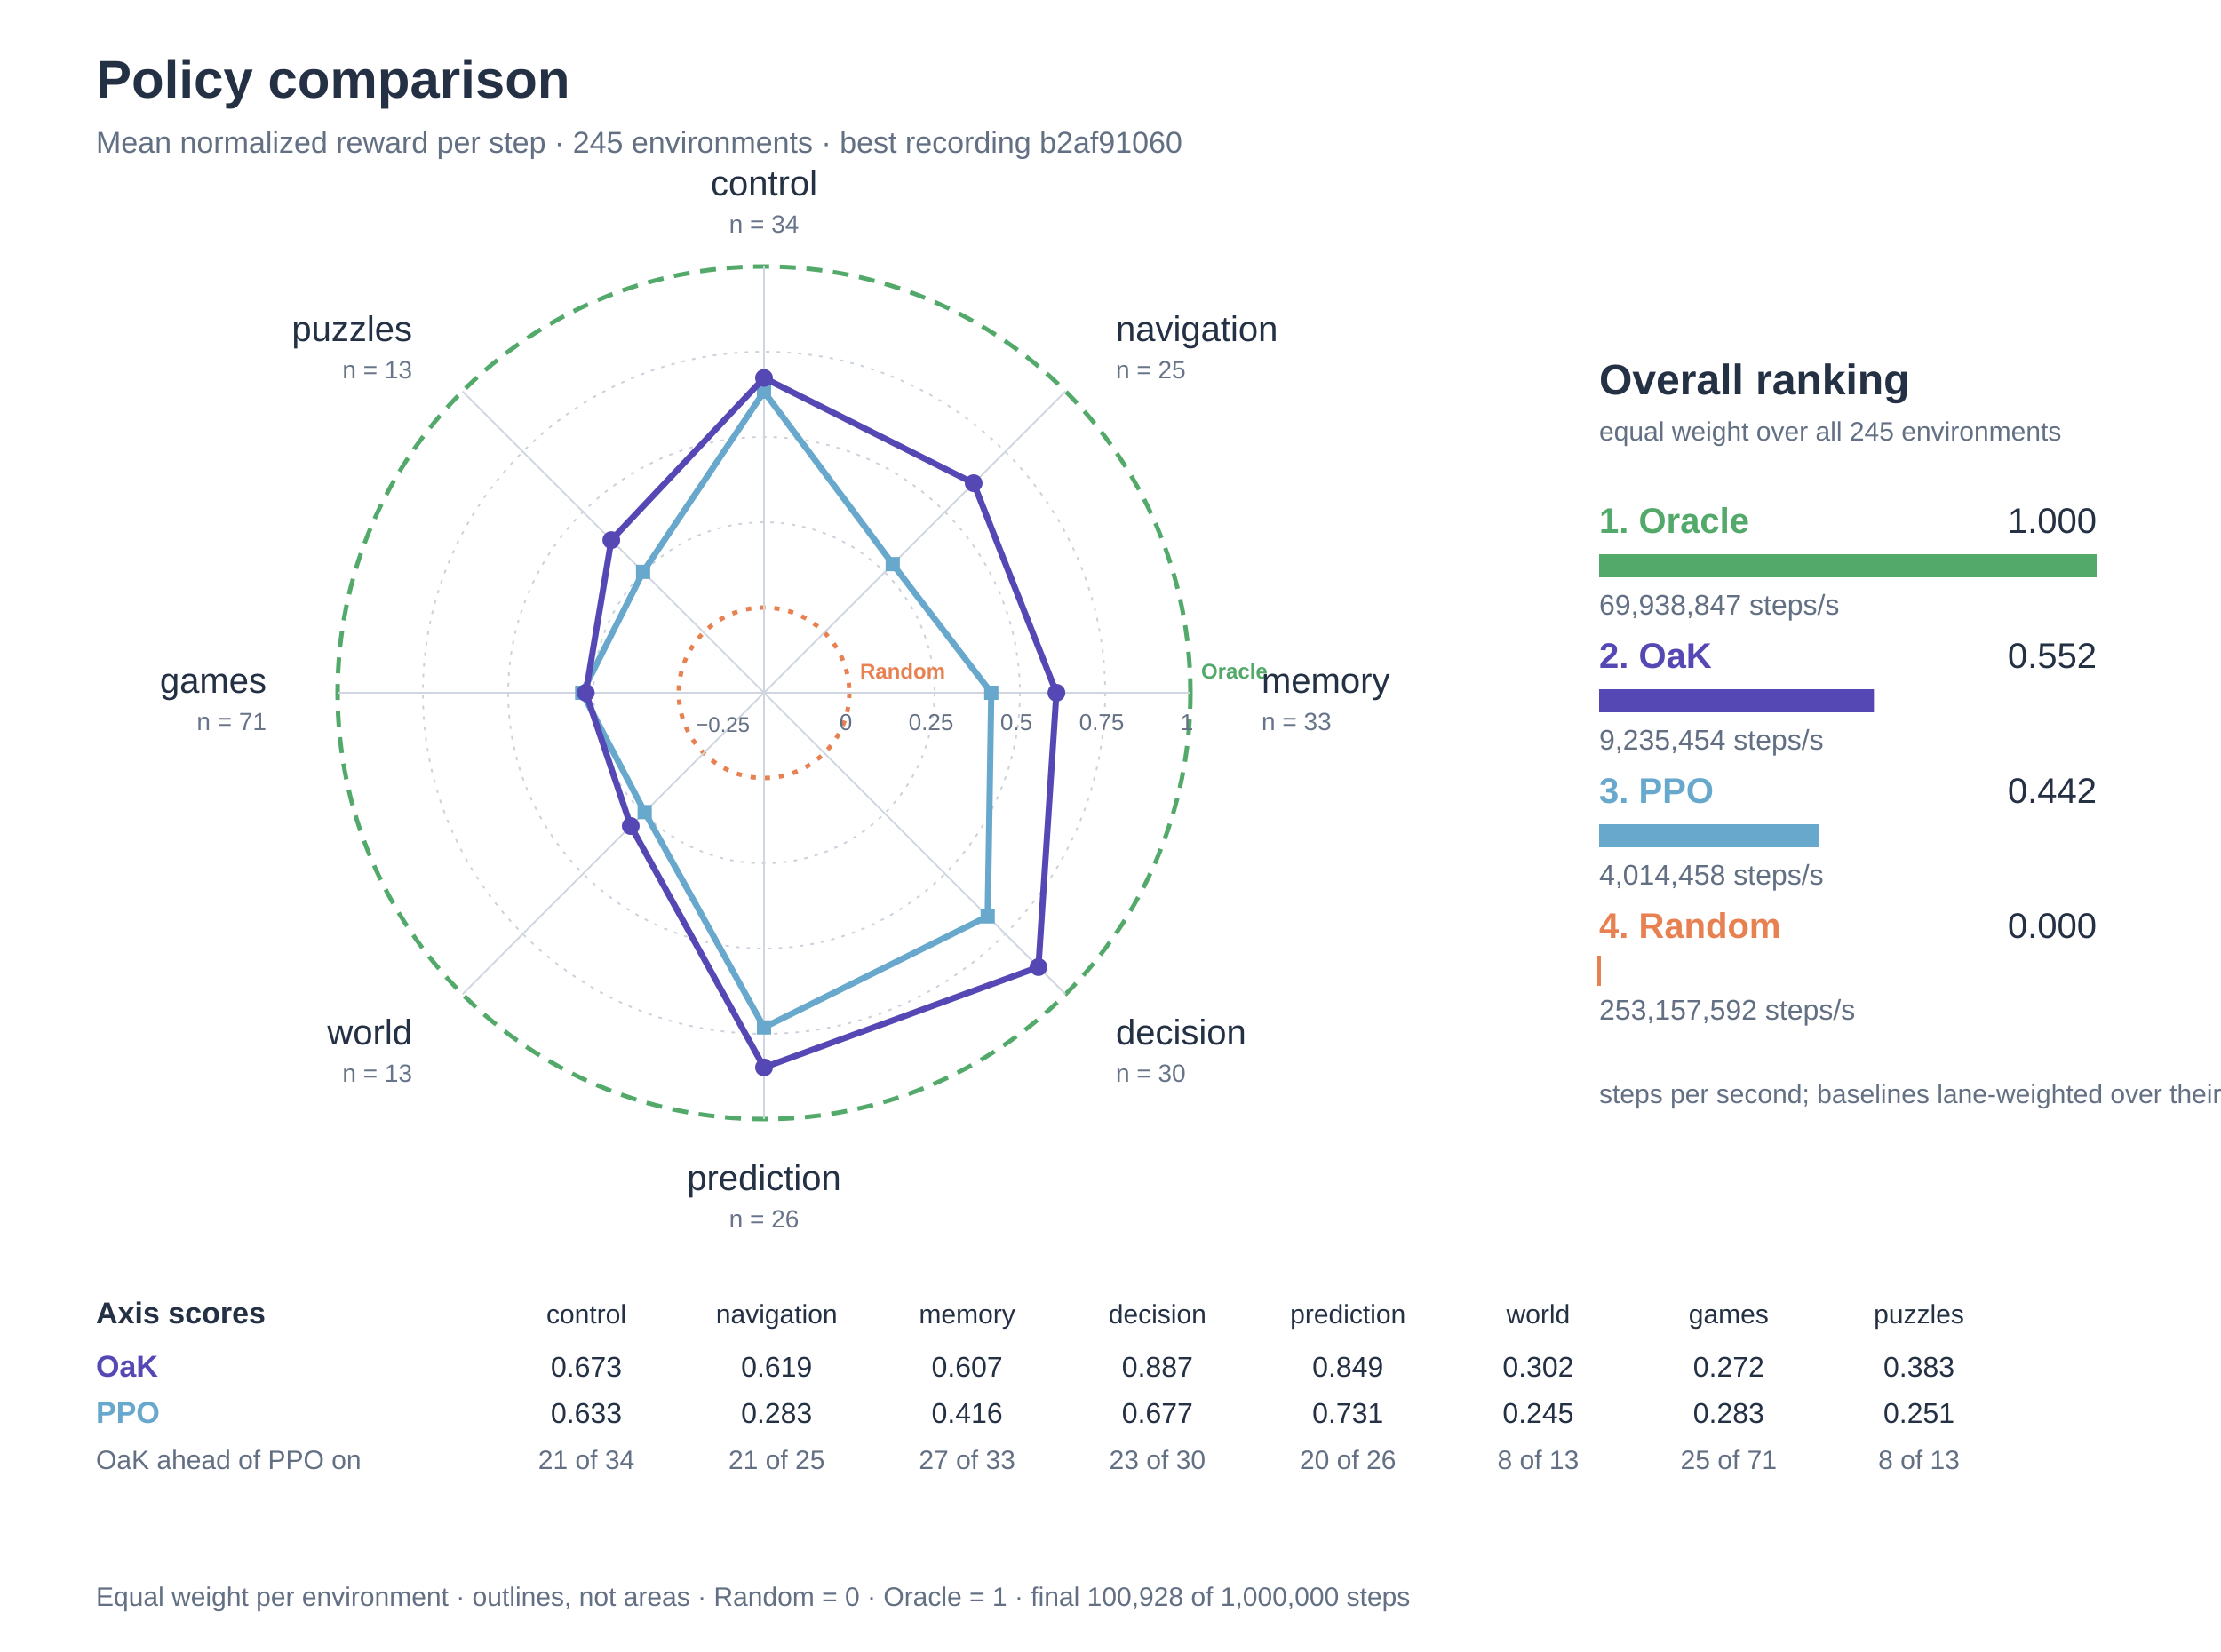
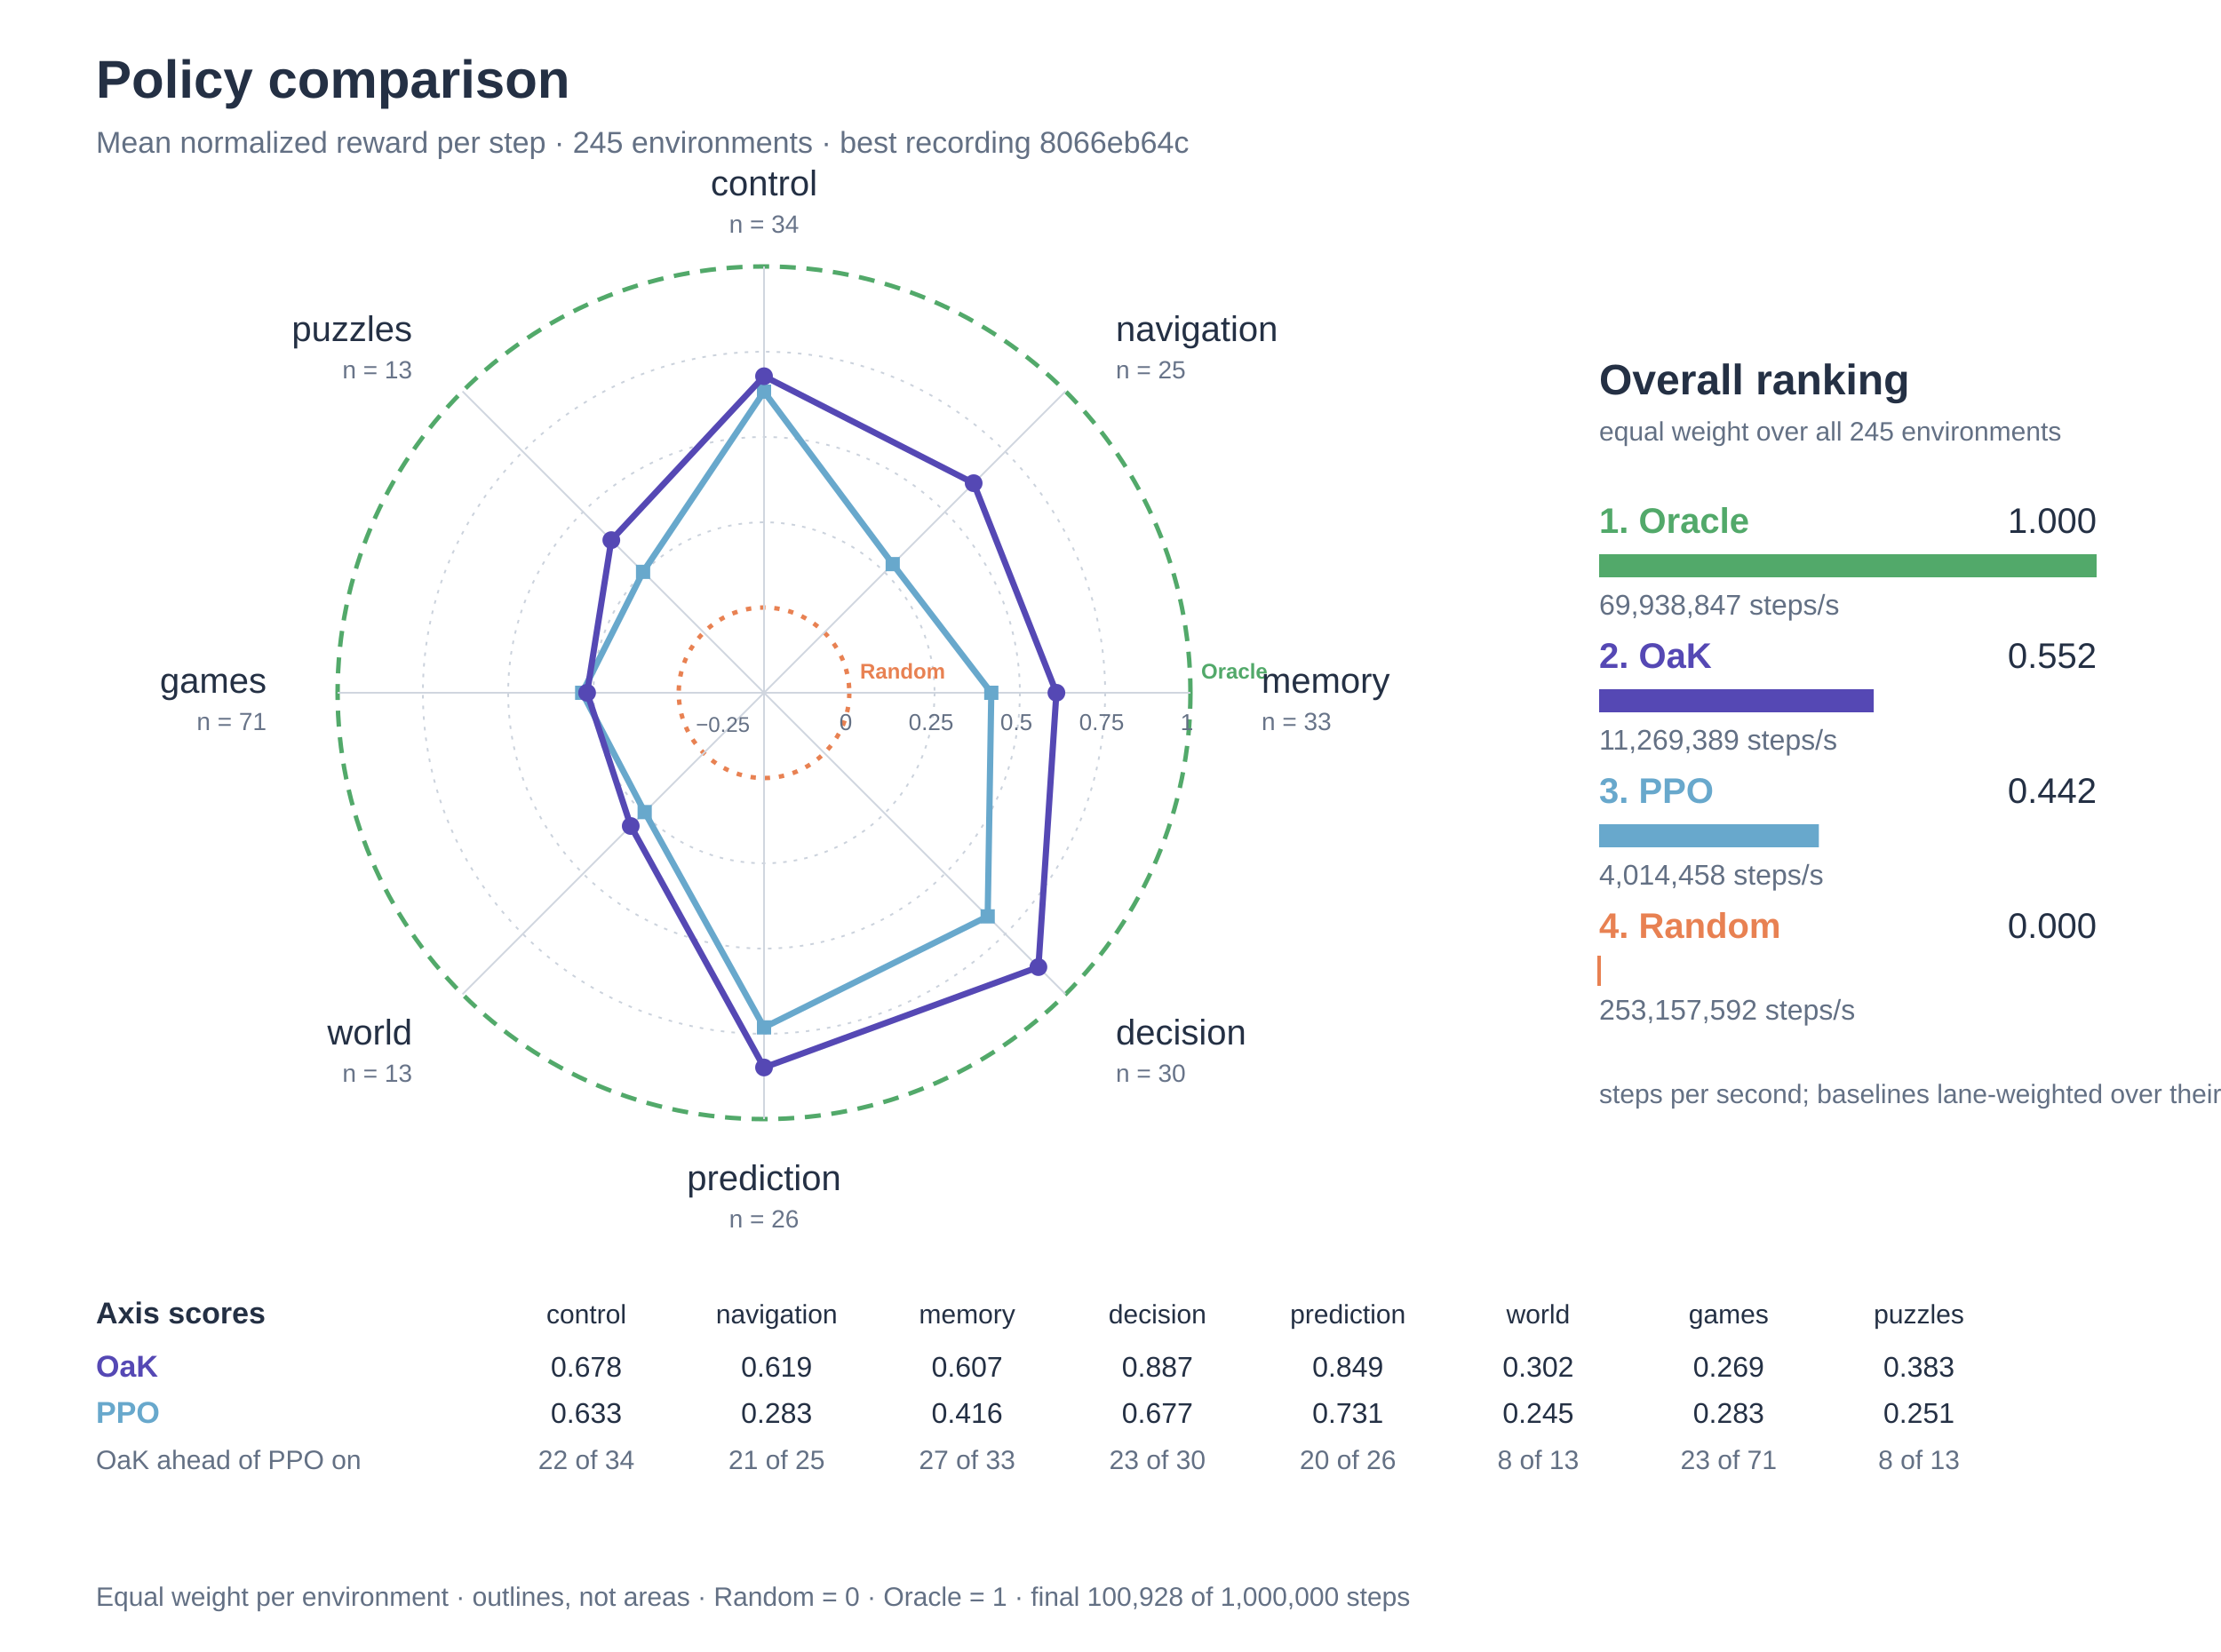
<svg xmlns="http://www.w3.org/2000/svg" width="1250" height="930" viewBox="0 0 1250 930" role="img" aria-labelledby="title desc">
  <rect width="1250" height="930" fill="#ffffff" />
  <g font-family="Arial, Helvetica, sans-serif" fill="#243044">
    <text x="54.0" y="55.0" font-size="30" fill="#243044" text-anchor="start" font-weight="600">Policy comparison</text>
-     <text x="54.0" y="86.0" font-size="17" fill="#637084" text-anchor="start" font-weight="400">Mean normalized reward per step · 245 environments · best recording b2af91060</text>
+     <text x="54.0" y="86.0" font-size="17" fill="#637084" text-anchor="start" font-weight="400">Mean normalized reward per step · 245 environments · best recording 8066eb64c</text>
    <circle cx="430" cy="390" r="96.0" fill="none" stroke="#cbd2dc" stroke-width="1" stroke-dasharray="2 4" />
    <circle cx="430" cy="390" r="144.0" fill="none" stroke="#cbd2dc" stroke-width="1" stroke-dasharray="2 4" />
    <circle cx="430" cy="390" r="192.0" fill="none" stroke="#cbd2dc" stroke-width="1" stroke-dasharray="2 4" />
    <circle cx="430" cy="390" r="48.0" fill="none" stroke="#e88152" stroke-width="2.5" stroke-dasharray="3 5" />
    <circle cx="430" cy="390" r="240.0" fill="none" stroke="#52a96a" stroke-width="2.5" stroke-dasharray="9 6" />
    <path d="M 430 390 L 430.00 150.00" stroke="#d0d6df" stroke-width="1" />
    <path d="M 430 390 L 599.71 220.29" stroke="#d0d6df" stroke-width="1" />
    <path d="M 430 390 L 670.00 390.00" stroke="#d0d6df" stroke-width="1" />
    <path d="M 430 390 L 599.71 559.71" stroke="#d0d6df" stroke-width="1" />
    <path d="M 430 390 L 430.00 630.00" stroke="#d0d6df" stroke-width="1" />
    <path d="M 430 390 L 260.29 559.71" stroke="#d0d6df" stroke-width="1" />
    <path d="M 430 390 L 190.00 390.00" stroke="#d0d6df" stroke-width="1" />
    <path d="M 430 390 L 260.29 220.29" stroke="#d0d6df" stroke-width="1" />
    <polygon points="430.00,220.48 502.43,317.57 557.91,390.00 555.88,515.88 430.00,578.38 362.83,457.17 327.65,390.00 361.93,321.93" fill="none" stroke="#68a8cc" stroke-width="3.5" stroke-linejoin="round" />
    <rect x="426.00" y="216.48" width="8" height="8" fill="#68a8cc" />
    <rect x="498.43" y="313.57" width="8" height="8" fill="#68a8cc" />
    <rect x="553.91" y="386.00" width="8" height="8" fill="#68a8cc" />
    <rect x="551.88" y="511.88" width="8" height="8" fill="#68a8cc" />
    <rect x="426.00" y="574.38" width="8" height="8" fill="#68a8cc" />
    <rect x="358.83" y="453.17" width="8" height="8" fill="#68a8cc" />
    <rect x="323.65" y="386.00" width="8" height="8" fill="#68a8cc" />
    <rect x="357.93" y="317.93" width="8" height="8" fill="#68a8cc" />
-     <polygon points="430.00,212.79 547.99,272.01 594.56,390.00 584.43,544.43 430.00,600.94 354.99,465.01 329.69,390.00 344.05,304.05" fill="none" stroke="#5548b4" stroke-width="3.5" stroke-linejoin="round" />
-     <circle cx="430.00" cy="212.79" r="5" fill="#5548b4" />
+     <polygon points="430.00,211.80 547.99,272.01 594.56,390.00 584.43,544.43 430.00,600.95 354.99,465.01 330.42,390.00 344.06,304.06" fill="none" stroke="#5548b4" stroke-width="3.5" stroke-linejoin="round" />
+     <circle cx="430.00" cy="211.80" r="5" fill="#5548b4" />
    <circle cx="547.99" cy="272.01" r="5" fill="#5548b4" />
    <circle cx="594.56" cy="390.00" r="5" fill="#5548b4" />
    <circle cx="584.43" cy="544.43" r="5" fill="#5548b4" />
-     <circle cx="430.00" cy="600.94" r="5" fill="#5548b4" />
+     <circle cx="430.00" cy="600.95" r="5" fill="#5548b4" />
    <circle cx="354.99" cy="465.01" r="5" fill="#5548b4" />
-     <circle cx="329.69" cy="390.00" r="5" fill="#5548b4" />
-     <circle cx="344.05" cy="304.05" r="5" fill="#5548b4" />
+     <circle cx="330.42" cy="390.00" r="5" fill="#5548b4" />
+     <circle cx="344.06" cy="304.06" r="5" fill="#5548b4" />
    <text x="476.0" y="411.0" font-size="13" fill="#647084" text-anchor="middle" font-weight="400">0</text>
    <text x="524.0" y="411.0" font-size="13" fill="#647084" text-anchor="middle" font-weight="400">0.25</text>
    <text x="572.0" y="411.0" font-size="13" fill="#647084" text-anchor="middle" font-weight="400">0.5</text>
    <text x="620.0" y="411.0" font-size="13" fill="#647084" text-anchor="middle" font-weight="400">0.75</text>
    <text x="668.0" y="411.0" font-size="13" fill="#647084" text-anchor="middle" font-weight="400">1</text>
    <text x="422.0" y="412.0" font-size="12" fill="#647084" text-anchor="end" font-weight="400">−0.25</text>
    <text x="484.0" y="382.0" font-size="12" fill="#e88152" text-anchor="start" font-weight="600">Random</text>
    <text x="676.0" y="382.0" font-size="12" fill="#52a96a" text-anchor="start" font-weight="600">Oracle</text>
    <text x="430.0" y="110.0" font-size="20" fill="#243044" text-anchor="middle" font-weight="400">control</text>
    <text x="430.0" y="131.0" font-size="14" fill="#687489" text-anchor="middle" font-weight="400">n = 34</text>
    <text x="628.0" y="192.0" font-size="20" fill="#243044" text-anchor="start" font-weight="400">navigation</text>
    <text x="628.0" y="213.0" font-size="14" fill="#687489" text-anchor="start" font-weight="400">n = 25</text>
    <text x="710.0" y="390.0" font-size="20" fill="#243044" text-anchor="start" font-weight="400">memory</text>
    <text x="710.0" y="411.0" font-size="14" fill="#687489" text-anchor="start" font-weight="400">n = 33</text>
    <text x="628.0" y="588.0" font-size="20" fill="#243044" text-anchor="start" font-weight="400">decision</text>
    <text x="628.0" y="609.0" font-size="14" fill="#687489" text-anchor="start" font-weight="400">n = 30</text>
    <text x="430.0" y="670.0" font-size="20" fill="#243044" text-anchor="middle" font-weight="400">prediction</text>
    <text x="430.0" y="691.0" font-size="14" fill="#687489" text-anchor="middle" font-weight="400">n = 26</text>
    <text x="232.0" y="588.0" font-size="20" fill="#243044" text-anchor="end" font-weight="400">world</text>
    <text x="232.0" y="609.0" font-size="14" fill="#687489" text-anchor="end" font-weight="400">n = 13</text>
    <text x="150.0" y="390.0" font-size="20" fill="#243044" text-anchor="end" font-weight="400">games</text>
    <text x="150.0" y="411.0" font-size="14" fill="#687489" text-anchor="end" font-weight="400">n = 71</text>
    <text x="232.0" y="192.0" font-size="20" fill="#243044" text-anchor="end" font-weight="400">puzzles</text>
    <text x="232.0" y="213.0" font-size="14" fill="#687489" text-anchor="end" font-weight="400">n = 13</text>
    <text x="900.0" y="222.0" font-size="24" fill="#243044" text-anchor="start" font-weight="600">Overall ranking</text>
    <text x="900.0" y="248.0" font-size="15" fill="#637084" text-anchor="start" font-weight="400">equal weight over all 245 environments</text>
    <text x="900.0" y="300.0" font-size="20" fill="#52a96a" text-anchor="start" font-weight="600">1. Oracle</text>
    <text x="1180.0" y="300.0" font-size="20" fill="#243044" text-anchor="end" font-weight="400">1.000</text>
    <rect x="900" y="312" width="280.00" height="13" fill="#52a96a" />
    <text x="900.0" y="346.0" font-size="16" fill="#637084" text-anchor="start" font-weight="400">69,938,847 steps/s</text>
    <text x="900.0" y="376.0" font-size="20" fill="#5548b4" text-anchor="start" font-weight="600">2. OaK</text>
    <text x="1180.0" y="376.0" font-size="20" fill="#243044" text-anchor="end" font-weight="400">0.552</text>
-     <rect x="900" y="388" width="154.67" height="13" fill="#5548b4" />
-     <text x="900.0" y="422.0" font-size="16" fill="#637084" text-anchor="start" font-weight="400">9,235,454 steps/s</text>
+     <rect x="900" y="388" width="154.56" height="13" fill="#5548b4" />
+     <text x="900.0" y="422.0" font-size="16" fill="#637084" text-anchor="start" font-weight="400">11,269,389 steps/s</text>
    <text x="900.0" y="452.0" font-size="20" fill="#68a8cc" text-anchor="start" font-weight="600">3. PPO</text>
    <text x="1180.0" y="452.0" font-size="20" fill="#243044" text-anchor="end" font-weight="400">0.442</text>
    <rect x="900" y="464" width="123.67" height="13" fill="#68a8cc" />
    <text x="900.0" y="498.0" font-size="16" fill="#637084" text-anchor="start" font-weight="400">4,014,458 steps/s</text>
    <text x="900.0" y="528.0" font-size="20" fill="#e88152" text-anchor="start" font-weight="600">4. Random</text>
    <text x="1180.0" y="528.0" font-size="20" fill="#243044" text-anchor="end" font-weight="400">0.000</text>
    <path d="M 900 538 v 17" stroke="#e88152" stroke-width="2" />
    <text x="900.0" y="574.0" font-size="16" fill="#637084" text-anchor="start" font-weight="400">253,157,592 steps/s</text>
    <text x="900.0" y="621.0" font-size="15" fill="#637084" text-anchor="start" font-weight="400">steps per second; baselines lane-weighted over their recordings</text>
    <text x="54.0" y="745.0" font-size="17" fill="#243044" text-anchor="start" font-weight="600">Axis scores</text>
    <text x="330.0" y="745.0" font-size="15" fill="#243044" text-anchor="middle" font-weight="400">control</text>
    <text x="437.1" y="745.0" font-size="15" fill="#243044" text-anchor="middle" font-weight="400">navigation</text>
    <text x="544.3" y="745.0" font-size="15" fill="#243044" text-anchor="middle" font-weight="400">memory</text>
    <text x="651.4" y="745.0" font-size="15" fill="#243044" text-anchor="middle" font-weight="400">decision</text>
    <text x="758.6" y="745.0" font-size="15" fill="#243044" text-anchor="middle" font-weight="400">prediction</text>
    <text x="865.7" y="745.0" font-size="15" fill="#243044" text-anchor="middle" font-weight="400">world</text>
    <text x="972.9" y="745.0" font-size="15" fill="#243044" text-anchor="middle" font-weight="400">games</text>
    <text x="1080.0" y="745.0" font-size="15" fill="#243044" text-anchor="middle" font-weight="400">puzzles</text>
    <text x="54.0" y="775.0" font-size="17" fill="#5548b4" text-anchor="start" font-weight="600">OaK</text>
-     <text x="330.0" y="775.0" font-size="16" fill="#243044" text-anchor="middle" font-weight="400">0.673</text>
+     <text x="330.0" y="775.0" font-size="16" fill="#243044" text-anchor="middle" font-weight="400">0.678</text>
    <text x="437.1" y="775.0" font-size="16" fill="#243044" text-anchor="middle" font-weight="400">0.619</text>
    <text x="544.3" y="775.0" font-size="16" fill="#243044" text-anchor="middle" font-weight="400">0.607</text>
    <text x="651.4" y="775.0" font-size="16" fill="#243044" text-anchor="middle" font-weight="400">0.887</text>
    <text x="758.6" y="775.0" font-size="16" fill="#243044" text-anchor="middle" font-weight="400">0.849</text>
    <text x="865.7" y="775.0" font-size="16" fill="#243044" text-anchor="middle" font-weight="400">0.302</text>
-     <text x="972.9" y="775.0" font-size="16" fill="#243044" text-anchor="middle" font-weight="400">0.272</text>
+     <text x="972.9" y="775.0" font-size="16" fill="#243044" text-anchor="middle" font-weight="400">0.269</text>
    <text x="1080.0" y="775.0" font-size="16" fill="#243044" text-anchor="middle" font-weight="400">0.383</text>
    <text x="54.0" y="801.0" font-size="17" fill="#68a8cc" text-anchor="start" font-weight="600">PPO</text>
    <text x="330.0" y="801.0" font-size="16" fill="#243044" text-anchor="middle" font-weight="400">0.633</text>
    <text x="437.1" y="801.0" font-size="16" fill="#243044" text-anchor="middle" font-weight="400">0.283</text>
    <text x="544.3" y="801.0" font-size="16" fill="#243044" text-anchor="middle" font-weight="400">0.416</text>
    <text x="651.4" y="801.0" font-size="16" fill="#243044" text-anchor="middle" font-weight="400">0.677</text>
    <text x="758.6" y="801.0" font-size="16" fill="#243044" text-anchor="middle" font-weight="400">0.731</text>
    <text x="865.7" y="801.0" font-size="16" fill="#243044" text-anchor="middle" font-weight="400">0.245</text>
    <text x="972.9" y="801.0" font-size="16" fill="#243044" text-anchor="middle" font-weight="400">0.283</text>
    <text x="1080.0" y="801.0" font-size="16" fill="#243044" text-anchor="middle" font-weight="400">0.251</text>
    <text x="54.0" y="827.0" font-size="15" fill="#637084" text-anchor="start" font-weight="400">OaK ahead of PPO on</text>
-     <text x="330.0" y="827.0" font-size="15" fill="#637084" text-anchor="middle" font-weight="400">21 of 34</text>
+     <text x="330.0" y="827.0" font-size="15" fill="#637084" text-anchor="middle" font-weight="400">22 of 34</text>
    <text x="437.1" y="827.0" font-size="15" fill="#637084" text-anchor="middle" font-weight="400">21 of 25</text>
    <text x="544.3" y="827.0" font-size="15" fill="#637084" text-anchor="middle" font-weight="400">27 of 33</text>
    <text x="651.4" y="827.0" font-size="15" fill="#637084" text-anchor="middle" font-weight="400">23 of 30</text>
    <text x="758.6" y="827.0" font-size="15" fill="#637084" text-anchor="middle" font-weight="400">20 of 26</text>
    <text x="865.7" y="827.0" font-size="15" fill="#637084" text-anchor="middle" font-weight="400">8 of 13</text>
-     <text x="972.9" y="827.0" font-size="15" fill="#637084" text-anchor="middle" font-weight="400">25 of 71</text>
+     <text x="972.9" y="827.0" font-size="15" fill="#637084" text-anchor="middle" font-weight="400">23 of 71</text>
    <text x="1080.0" y="827.0" font-size="15" fill="#637084" text-anchor="middle" font-weight="400">8 of 13</text>
    <text x="54.0" y="904.0" font-size="15" fill="#637084" text-anchor="start" font-weight="400">Equal weight per environment · outlines, not areas · Random = 0 · Oracle = 1 · final 100,928 of 1,000,000 steps</text>
  </g>
</svg>
